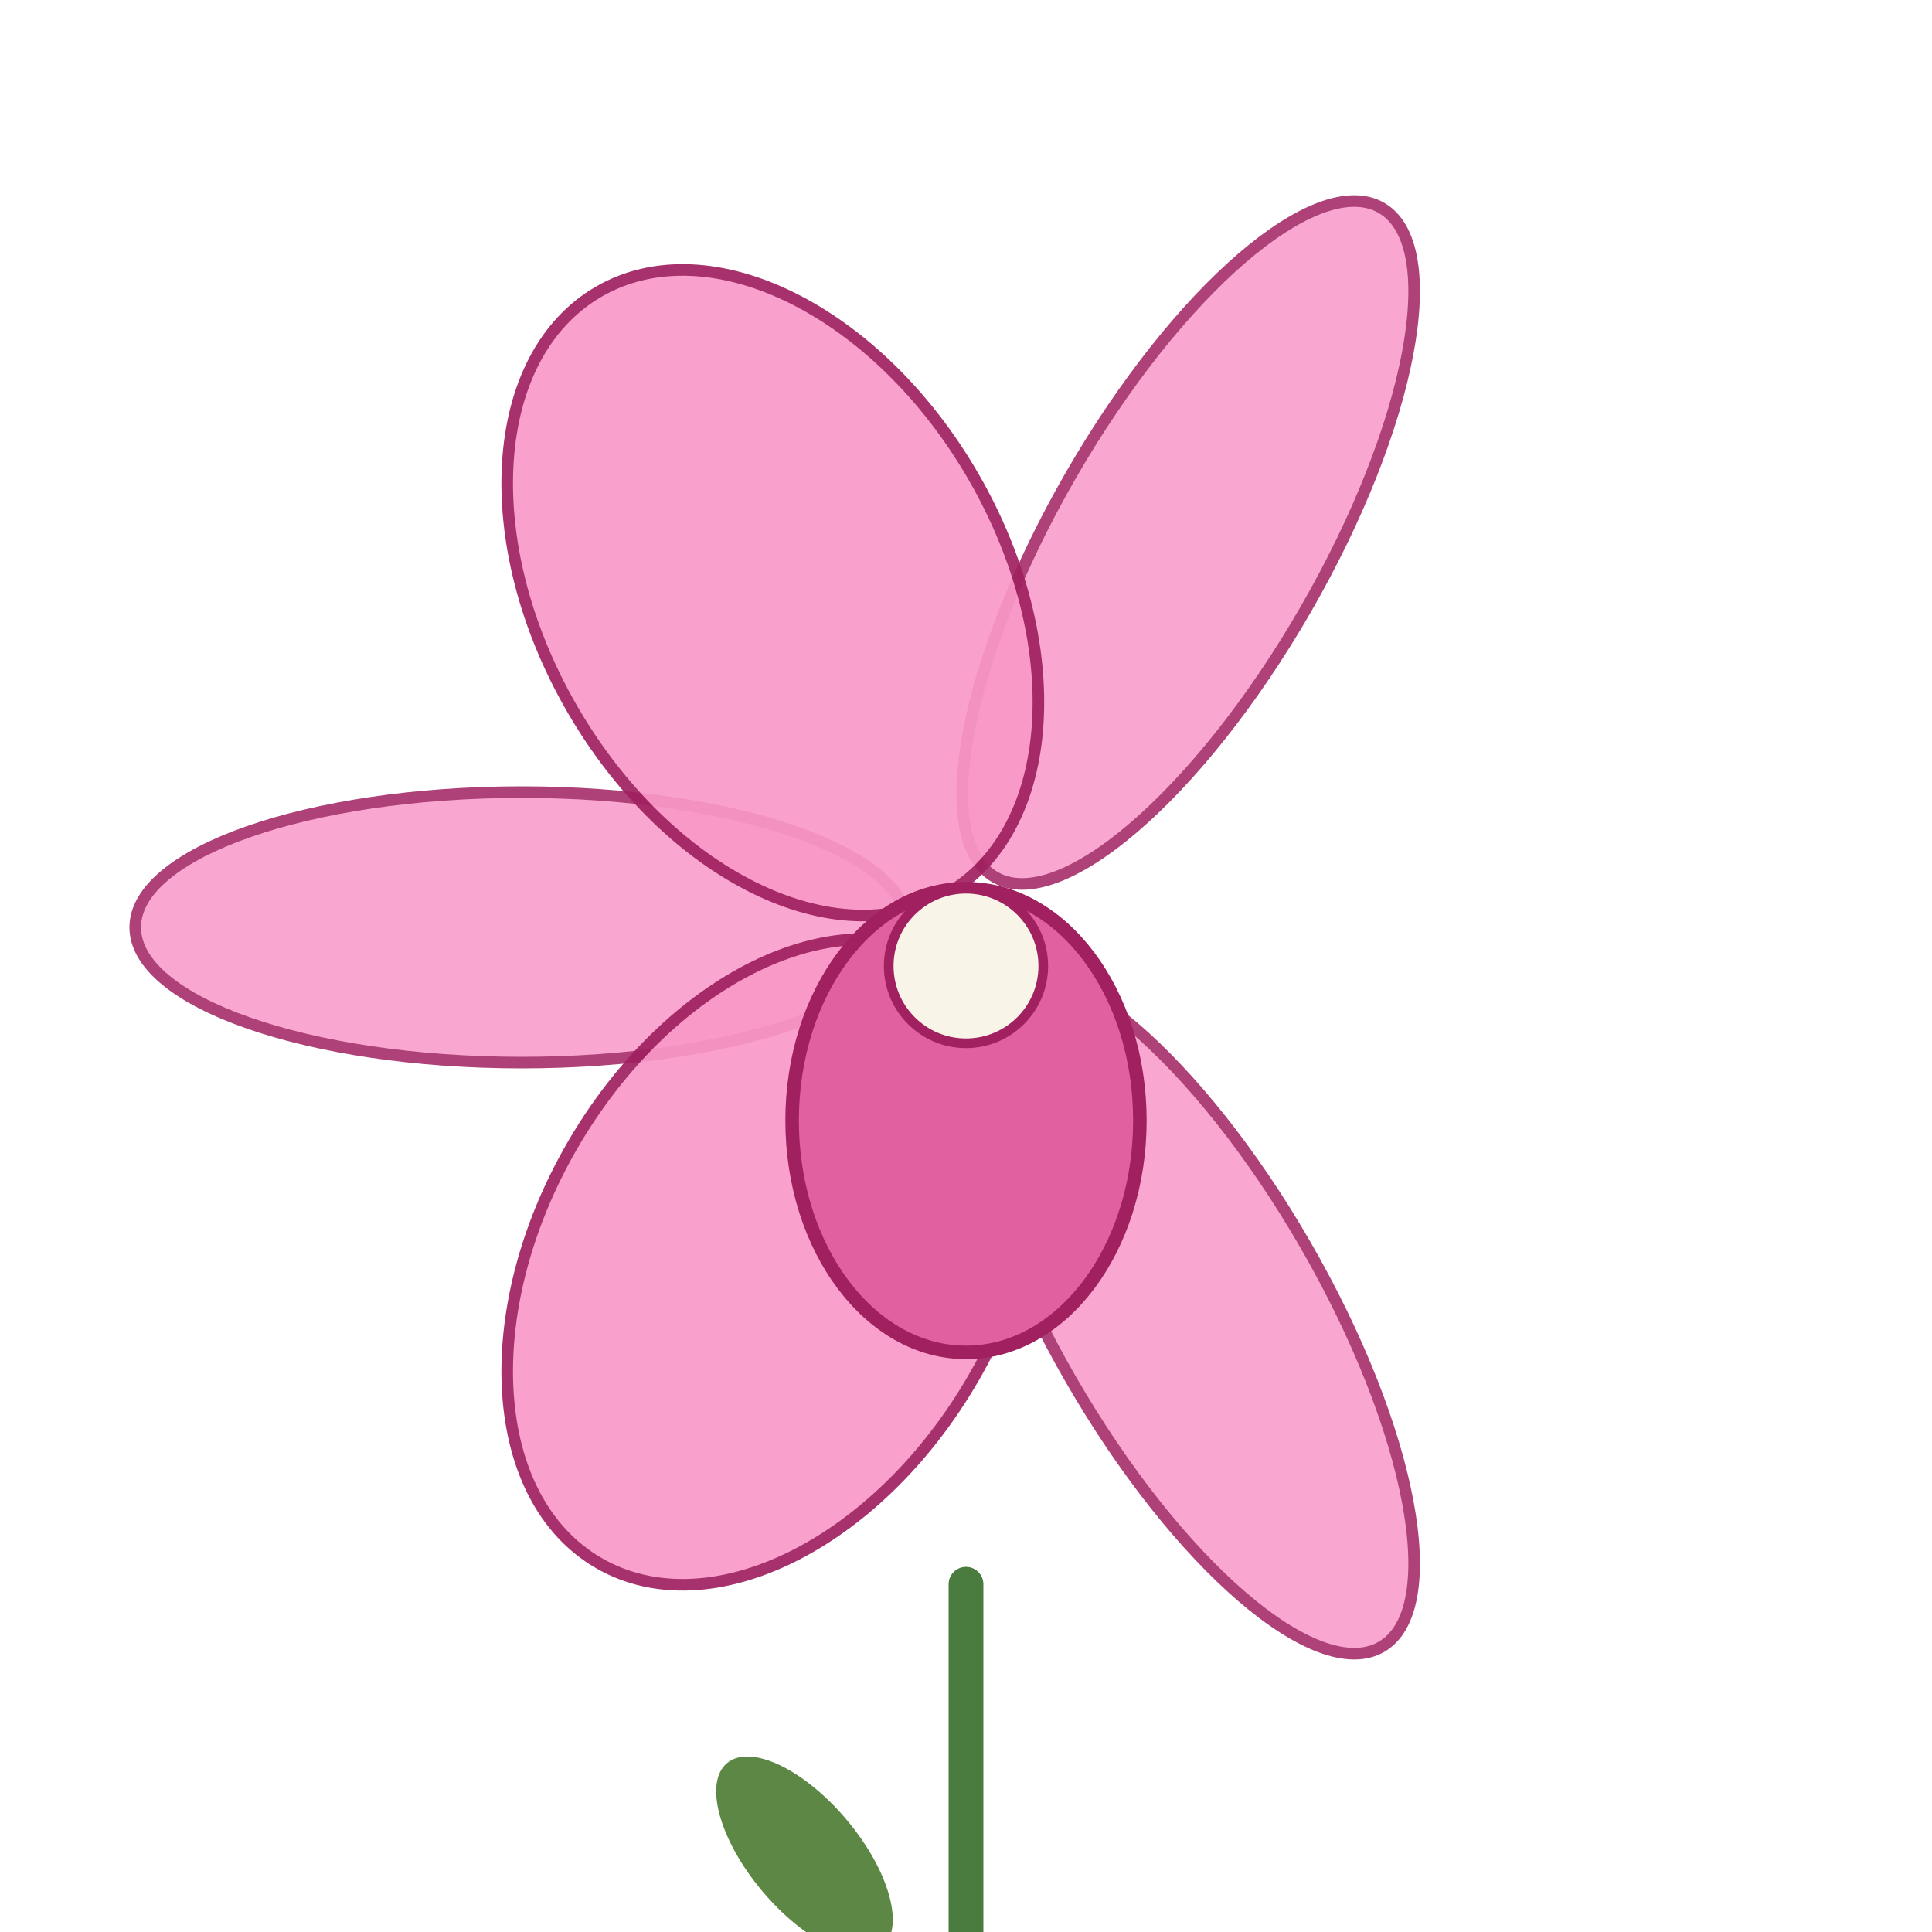
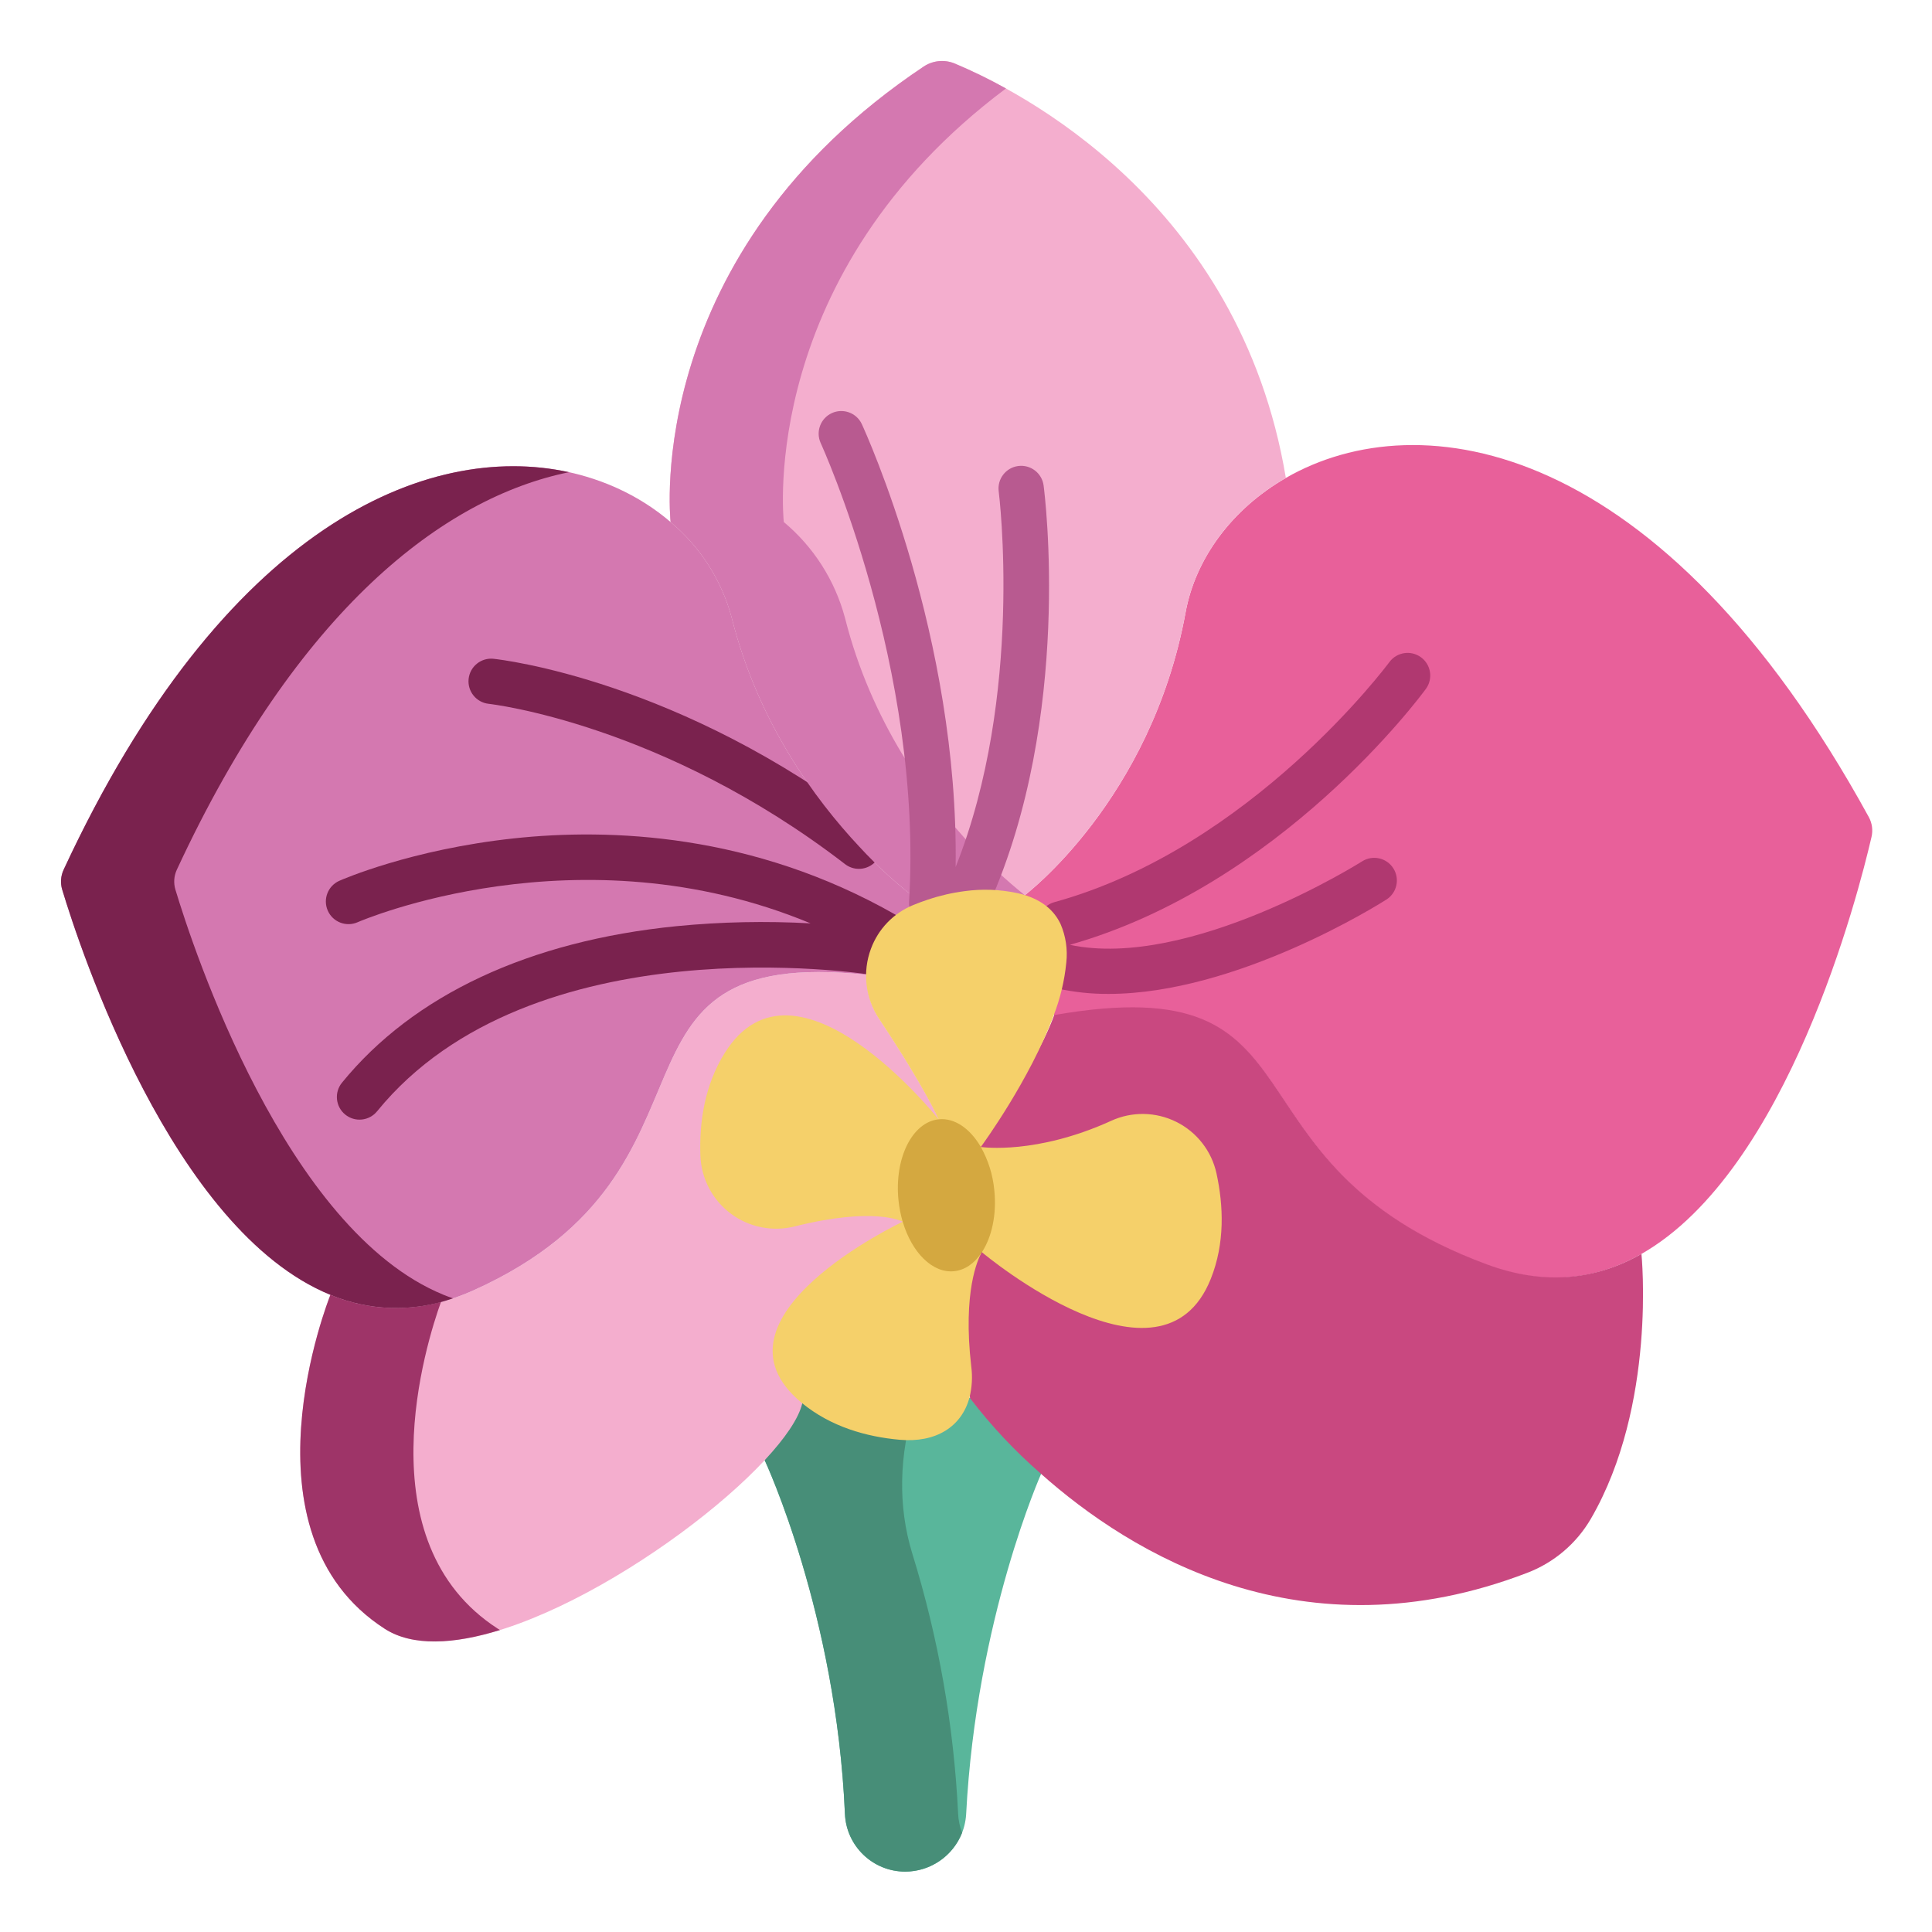
- <svg xmlns="http://www.w3.org/2000/svg" viewBox="0 0 100 100" width="100" height="100">
-   <line x1="50" y1="82" x2="50" y2="123" stroke="#4a7c3f" stroke-width="1.8" stroke-linecap="round" />
-   <ellipse cx="41.64" cy="96.04" rx="2.86" ry="6.24" transform="rotate(-40.0 41.64 96.04)" fill="#4a7a30" opacity="0.9" />
-   <ellipse cx="27.00" cy="48.00" rx="7" ry="20" transform="rotate(270.0 27.00 48.00)" fill="#f898c8" stroke="#a02060" stroke-width="0.6" opacity="0.85" />
-   <ellipse cx="61.50" cy="28.08" rx="7" ry="20" transform="rotate(30.0 61.50 28.08)" fill="#f898c8" stroke="#a02060" stroke-width="0.6" opacity="0.85" />
-   <ellipse cx="61.50" cy="67.92" rx="7" ry="20" transform="rotate(150.0 61.50 67.92)" fill="#f898c8" stroke="#a02060" stroke-width="0.6" opacity="0.85" />
-   <ellipse cx="40.00" cy="65.32" rx="12" ry="18" transform="rotate(210.0 40.00 65.32)" fill="#f898c8" stroke="#a02060" stroke-width="0.6" opacity="0.92" />
-   <ellipse cx="40.00" cy="30.68" rx="12" ry="18" transform="rotate(330.0 40.00 30.68)" fill="#f898c8" stroke="#a02060" stroke-width="0.6" opacity="0.92" />
-   <ellipse cx="50" cy="58" rx="9" ry="12" fill="#e060a0" stroke="#a02060" stroke-width="0.7" />
-   <circle cx="50" cy="50" r="4" fill="#f8f4e8" stroke="#a02060" stroke-width="0.5" />
+ <svg xmlns="http://www.w3.org/2000/svg" id="Layer_1" height="512" viewBox="0 0 512 512" width="512" data-name="Layer 1">
+   <path d="m257.1 370.41-44.562 1.34c-.941 3.97-4.587 9.23-9.977 15.02.4.84 19.047 40.97 21.357 93.9a15.991 15.991 0 0 0 15.958 15.33 16.2 16.2 0 0 0 16.162-15.21c2.68-51.9 19.962-90.42 19.962-90.42v-.01a140.681 140.681 0 0 1 -18.9-19.95z" fill="#59b69b" />
+   <path d="m241.773 411.729c-3.953-12.812-3.4-26.409.552-39.22.022-.071.433-.751 1.007-1.685l-30.8.926c-.941 3.97-4.587 9.23-9.977 15.02.4.84 19.047 40.97 21.357 93.9a15.991 15.991 0 0 0 15.964 15.33 16.275 16.275 0 0 0 15.09-10.3 16.1 16.1 0 0 1 -1.053-5.031 278.132 278.132 0 0 0 -12.14-68.94z" fill="#478e78" />
+   <path d="m495.256 216.536c-54.93-100.25-118.97-110.32-154.49-89.88v.01c-14.3 8.22-23.97 21.38-26.57 35.6-9.12 49.84-42.7 75.03-42.7 75.03l7.89 32c74.51-13.23 41.58 38.82 114.62 65.92 15.6 5.79 29.22 3.8 40.99-2.91 38.76-22.08 57.47-95.34 60.98-110.53a7.449 7.449 0 0 0 -.72-5.24z" fill="#e8609a" />
+   <path d="m435 332.3c-11.77 6.71-25.39 8.553-40.99 2.763-73.044-27.096-40.11-79.063-114.624-66.063h-.01c-6.25 17-20.376 31.506-21.376 32.116l-3.6 39.22 2.671 30.208a137.223 137.223 0 0 0 18.729 19.966c23.93 21.32 69.49 49.148 128.95 26.3a33.228 33.228 0 0 0 16.821-14.276c17.545-30.172 13.429-70.234 13.429-70.234z" fill="#c94880" />
+   <path d="m253.036 16.846a8.768 8.768 0 0 0 -8.23.78c-74.33 49.61-67.24 119.31-67.09 120.72a49.875 49.875 0 0 1 16.22 25.42c6.95 27.59 21.97 48 33.78 60.6a118.786 118.786 0 0 0 16.48 14.86c.62-.22 1.24-.44 1.87-.65l23.58-1.75c.64.14 1.26.3 1.85.47 0 0 33.58-25.19 42.7-75.03 2.6-14.22 12.27-27.38 26.57-35.6v-.01c-12.25-73.41-71.06-102.856-87.73-109.81z" fill="#f4aece" />
+   <path d="m248.906 296.8s-3.52-8.2-15.78-26.62a20.379 20.379 0 0 1 -3.44-11.84c-75.22-8.02-32.92 51.42-104.02 83.54-13.96 6.31-26.68 5.94-38.1 1.27-.43 1.09-25.1 63.08 14.41 88.51 22.15 14.25 77.73-20.06 100.7-44.72 5.39-5.79 8.99-11.05 9.93-15.02l26.79-47.98-.01-.01z" fill="#f4aece" />
+   <path d="m227.716 224.366c-11.81-12.6-26.83-33.01-33.78-60.6a49.875 49.875 0 0 0 -16.22-25.42c-33.13-28.42-106.54-24.85-160.86 92.15a7.437 7.437 0 0 0 -.37 5.27c4.61 15.28 29.13 90.27 71.08 107.38 11.42 4.67 24.14 5.04 38.1-1.27 71.1-32.12 28.8-91.56 104.02-83.54l12.41-18.29c.69-.28 1.39-.55 2.1-.82a118.786 118.786 0 0 1 -16.48-14.86z" fill="#d478b0" />
+   <path d="m131.976 431.656c-35.763-23.018-18.943-75.989-15.112-86.637a45.057 45.057 0 0 1 -29.3-1.873c-.43 1.09-25.1 63.08 14.41 88.51 7.32 4.709 18.292 4.112 30.53.316-.174-.105-.355-.205-.528-.316z" fill="#9e3468" />
+   <g fill="#7a224e">
+     <path d="m117.566 343.146c-41.95-17.11-66.47-92.1-71.08-107.38a7.437 7.437 0 0 1 .37-5.27c32.063-69.06 70.774-98.592 103.93-105.361-37.43-8.208-91.5 13.978-133.93 105.361a7.437 7.437 0 0 0 -.37 5.27c4.61 15.28 29.13 90.27 71.08 107.38a45.382 45.382 0 0 0 32.474.929c-.83-.289-1.656-.595-2.474-.929z" />
+     <path d="m237.34 242.415c-37.9-21.634-75.9-22.949-101.115-20.241-27.289 2.929-45.533 10.91-46.3 11.248a6 6 0 1 0 4.863 10.971c.629-.279 58.522-25.265 120.026.31a232.179 232.179 0 0 0 -35.45.732c-39.129 3.9-69.815 18.253-88.741 41.494a6 6 0 0 0 9.305 7.578c40.976-50.319 129.818-36.36 130.9-36.184a6 6 0 0 0 6.9-4.933 5.931 5.931 0 0 0 .074-.865 5.983 5.983 0 0 0 -.473-10.11z" />
+     <path d="m227.612 230.254a5.972 5.972 0 0 1 -3.656-1.246c-48.409-37.281-94.014-42.444-94.469-42.492a6 6 0 0 1 1.254-11.934c2 .21 49.464 5.586 100.537 44.918a6 6 0 0 1 -3.666 10.754z" />
+   </g>
+   <path d="m377.87 182.569a6 6 0 0 0 -9.682-7.09c-.36.491-36.609 49.239-88.735 63.591a5.993 5.993 0 0 0 -.185 11.506 6 6 0 0 0 .971 11.387 60.989 60.989 0 0 0 13.53 1.434c34.023 0 71.886-23.881 73.69-25.033a6 6 0 0 0 -6.454-10.116c-.457.291-45.8 28.853-77.493 22.141 55.745-15.761 92.8-65.689 94.358-67.82z" fill="#b03870" />
+   <path d="m322.38 310.95a20.039 20.039 0 0 0 -27.94-13.91c-19.75 8.98-34.04 6.99-34.51 6.92l.28 27.89c.86.72 47.67 39.74 60.68 7.01 3.75-9.42 3.36-19.32 1.49-27.91z" fill="#f5d06a" />
+   <path d="m260.05 332.1-20.82-8.33s-54.06 25.45-26.79 47.98c7.78 6.42 17.26 9.02 25.95 9.8 9.62.87 16.44-3.44 18.52-11.14a22.054 22.054 0 0 0 .48-8.31c-2.3-19.82 1.81-28.46 2.66-30z" fill="#f5d06a" />
+   <path d="m192.05 279.07c-5.36 8.59-6.75 18.4-6.44 27.19a20.1 20.1 0 0 0 25.01 18.75c20.97-5.25 28.33-1.39 28.6-1.25l9.52-27.13s-37.89-47.69-56.69-17.56z" fill="#f5d06a" />
+   <path d="m257.716 224.366c-11.81-12.6-26.83-33.01-33.78-60.6a49.875 49.875 0 0 0 -16.22-25.42c-.144-1.356-6.69-65.839 58.873-114.9a138.449 138.449 0 0 0 -13.553-6.6 8.768 8.768 0 0 0 -8.23.78c-74.33 49.61-67.24 119.31-67.09 120.72a49.875 49.875 0 0 1 16.22 25.42c6.95 27.59 21.97 48 33.78 60.6a118.786 118.786 0 0 0 16.48 14.86c.62-.22 1.24-.44 1.87-.65l23.58-1.75c.64.14 1.26.3 1.85.47l.079-.06a132.054 132.054 0 0 1 -13.859-12.87z" fill="#d478b0" />
+   <path d="m276.567 128.666a6 6 0 0 0 -11.9 1.565c.073.553 6.756 53.855-11.411 99.53.851-60.924-23.782-115.022-24.888-117.415a6 6 0 0 0 -10.893 5.032c.272.591 27.235 59.771 23.433 121.674a6 6 0 0 0 5.621 6.357c.125.008.249.011.373.011a6 6 0 0 0 5.622-3.917 5.991 5.991 0 0 0 9.615-1.907c22.152-49.832 14.754-108.459 14.428-110.93z" fill="#b85a90" />
+   <path d="m281.05 244.85c-1.68-3.52-4.76-6.24-9.72-7.72-.59-.17-1.21-.33-1.85-.47a40.374 40.374 0 0 0 -13.82-.5 50.819 50.819 0 0 0 -9.76 2.25c-.63.21-1.25.43-1.87.65-.71.27-1.41.54-2.1.82a19.977 19.977 0 0 0 -11.11 11.52 20.581 20.581 0 0 0 2.14 18.61c12.26 18.42 15.78 26.62 15.78 26.62l11.19 7.32c.45-.61 13.03-17.85 19.28-34.82h.01a53.058 53.058 0 0 0 3.36-14.02 20.212 20.212 0 0 0 -1.53-10.26z" fill="#f5d06a" />
+   <path d="m259.93 303.96a28.784 28.784 0 0 1 3.57 11.45c.67 6.48-.67 12.45-3.29 16.44l-.01-.01a2.2 2.2 0 0 0 -.13.22c0 .01-.01.02-.02.04-1.86 2.72-4.33 4.48-7.17 4.78-5.75.61-11.24-4.95-13.65-13.11l-.01-.01a32.051 32.051 0 0 1 -1.11-5.66c-1.14-11.11 3.62-20.72 10.63-21.47 4.25-.45 8.36 2.47 11.19 7.32z" fill="#d4a840" />
</svg>
